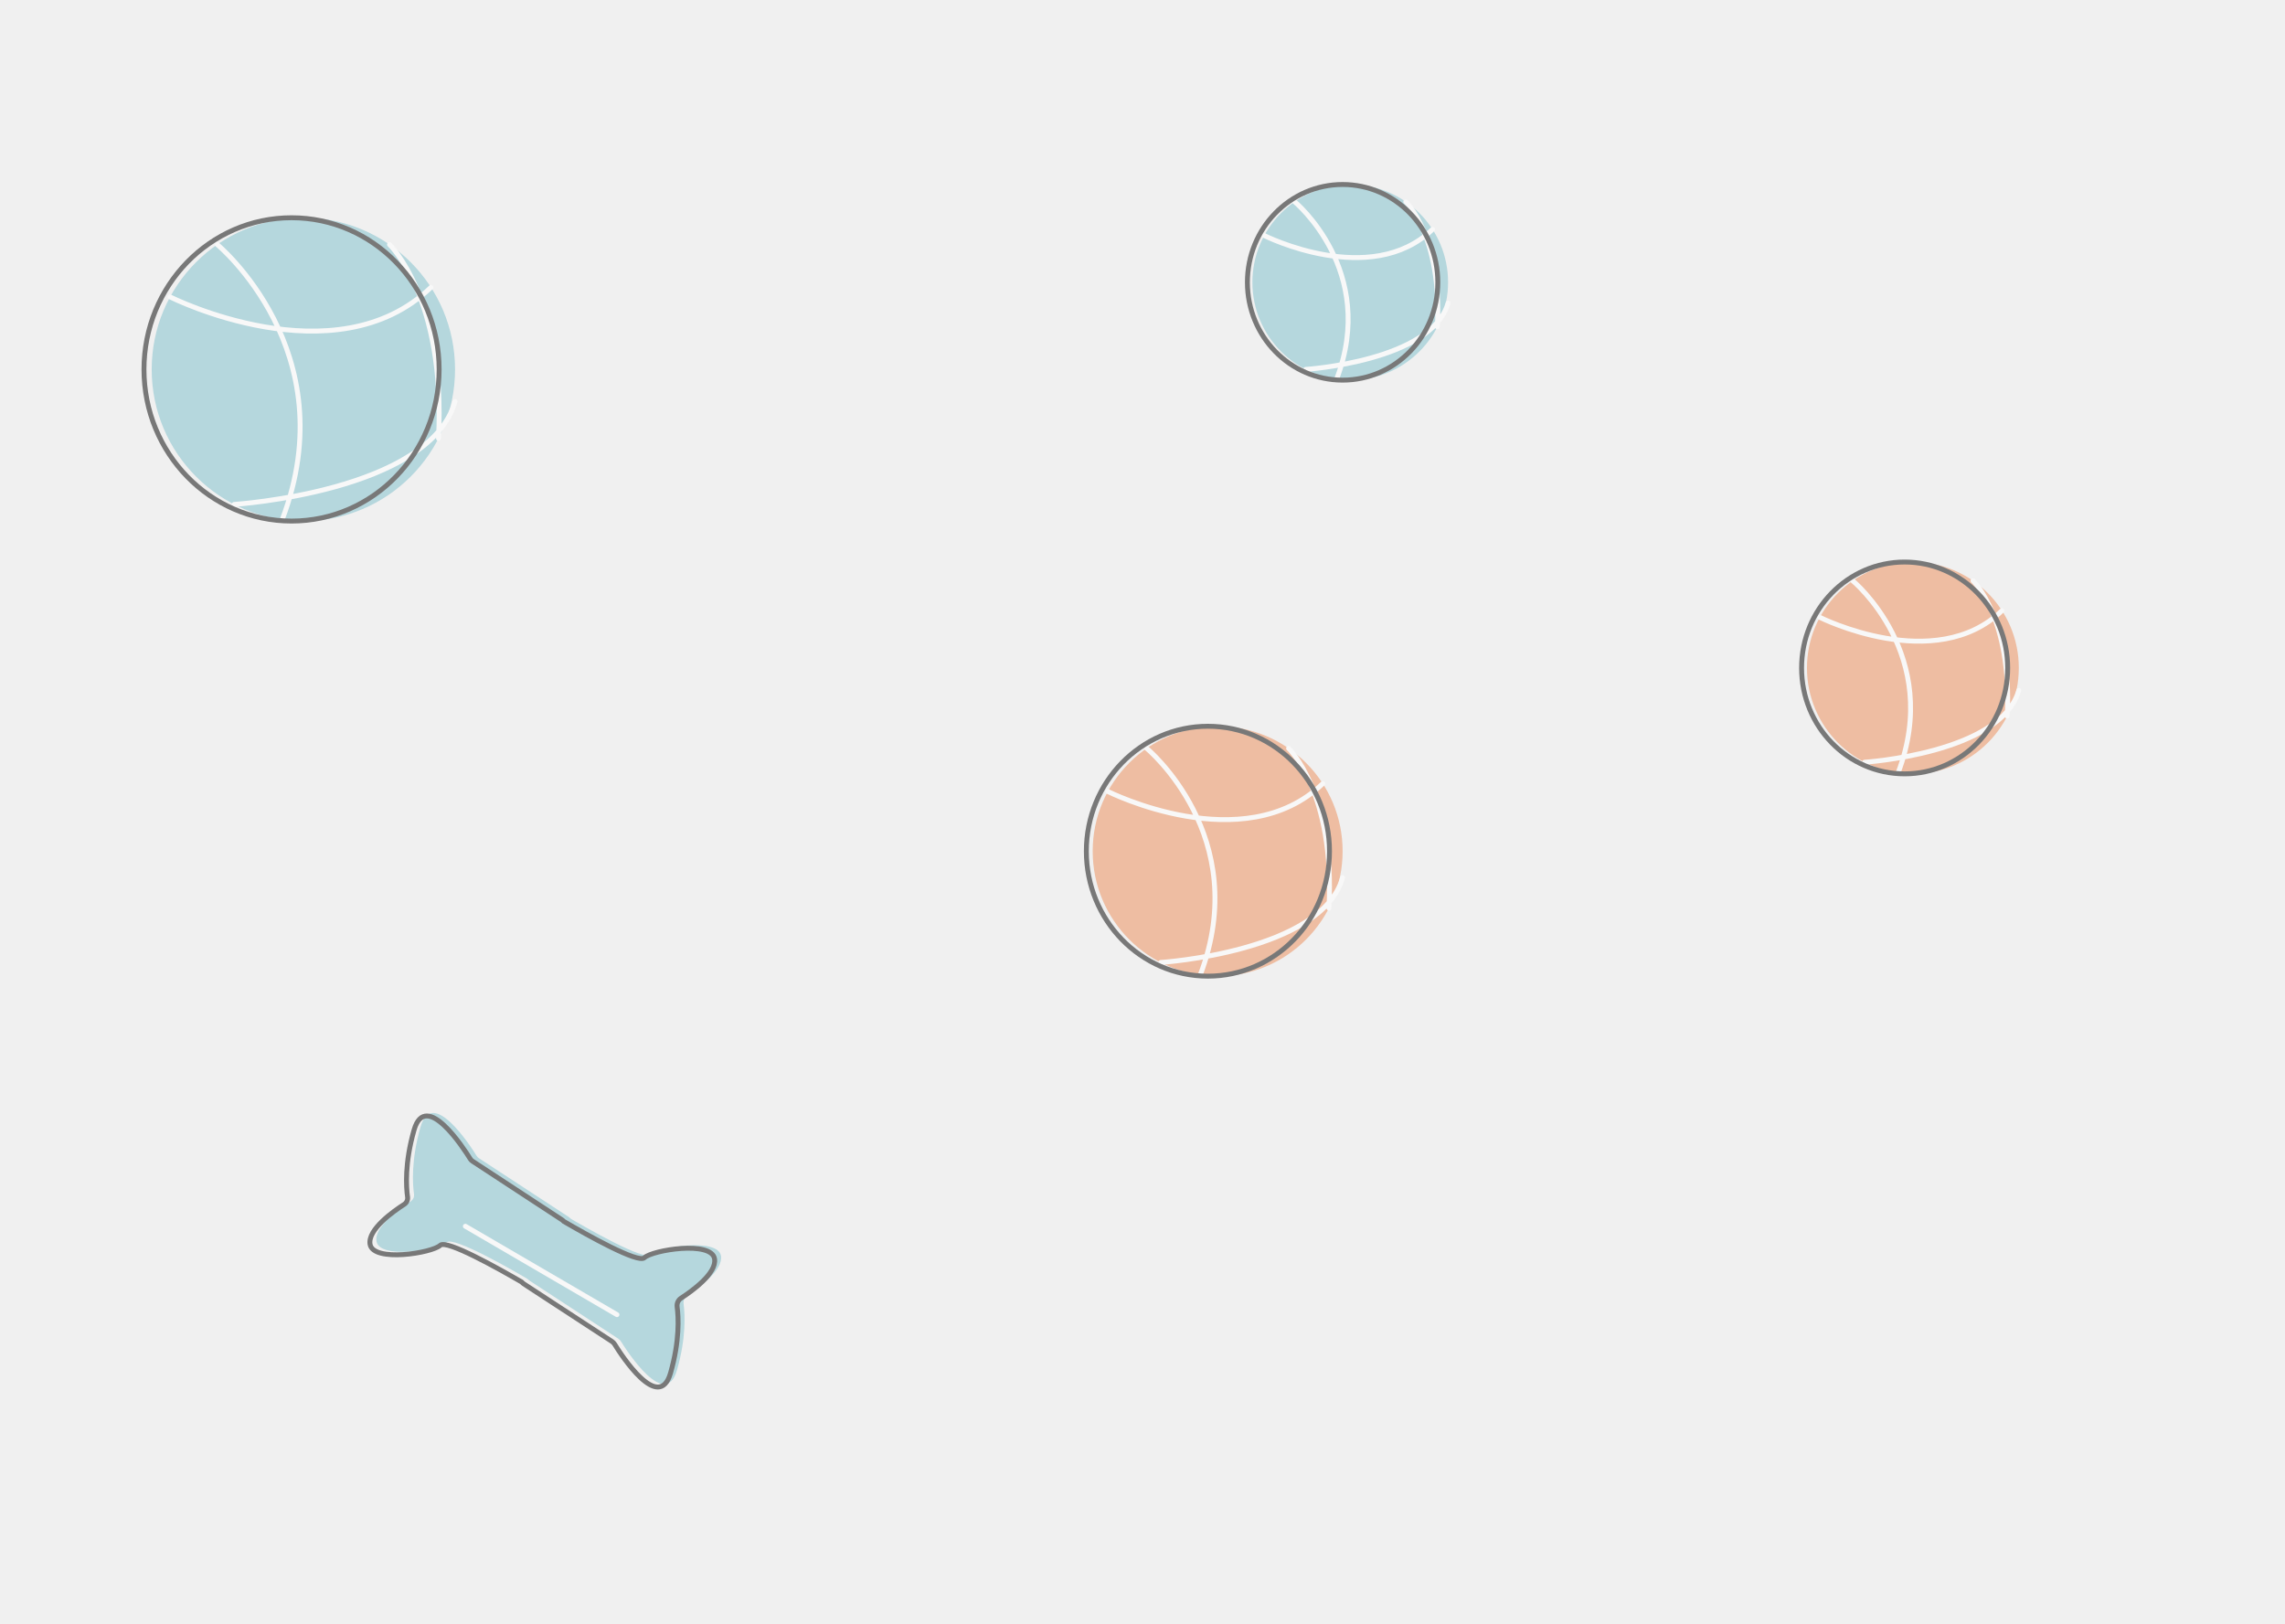
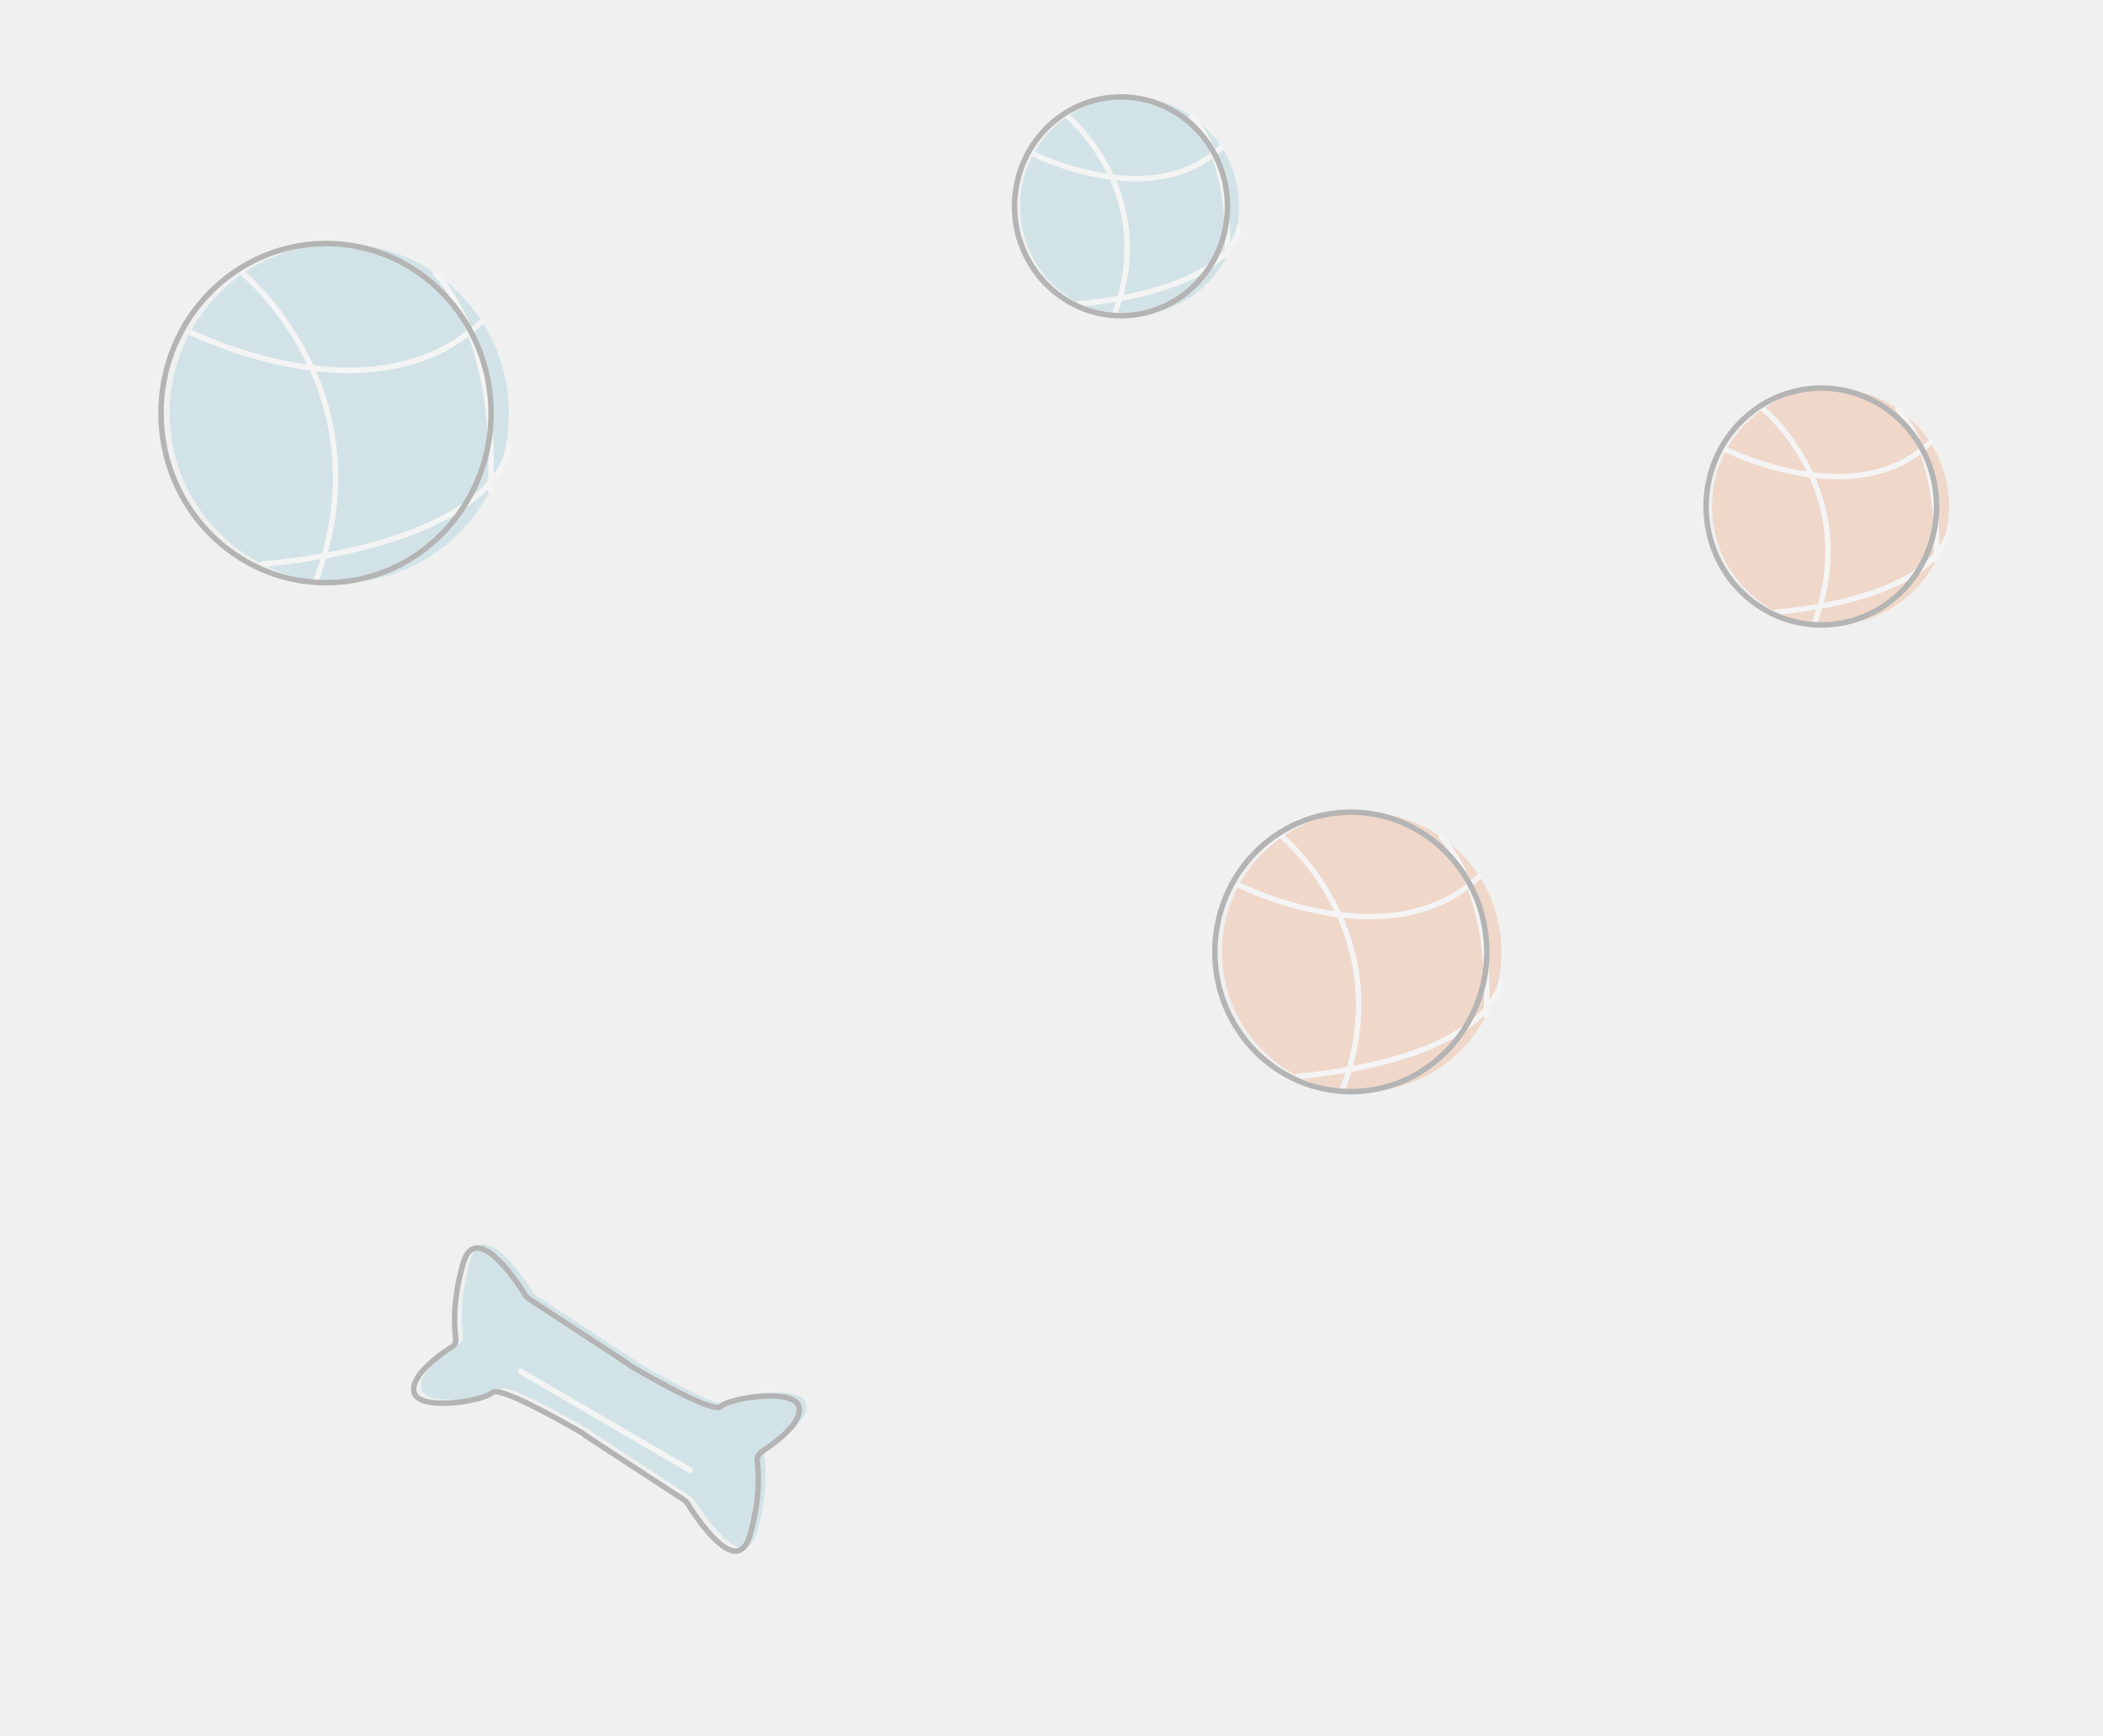
- <svg xmlns="http://www.w3.org/2000/svg" id="Layer_1" width="932.39" height="662.5" viewBox="0 0 932.39 662.5">
+ <svg xmlns="http://www.w3.org/2000/svg" id="Layer_1" viewBox="0 0 767.34 633.37" width="767.34" height="633.37">
  <defs>
-     <style>.cls-1{opacity:.5}.cls-2{fill:#79bdca}.cls-3,.cls-4{fill:none;stroke-linecap:round;stroke-linejoin:round;stroke-width:2px}.cls-3{stroke:#000}.cls-4{stroke:#fff}.cls-5{fill:#eb8a53}</style>
+     <style>.cls-1{opacity:.25}.cls-2{fill:#79bdca}.cls-3,.cls-4{fill:none;stroke-linecap:round;stroke-linejoin:round;stroke-width:2px}.cls-3{stroke:#000}.cls-4{stroke:#fff}.cls-5{fill:#eb8a53}</style>
  </defs>
  <g class="cls-1">
    <path d="M195.43 472.67a3 3 0 0 1-.93-.95c-2.54-4.09-18.16-28.32-22.9-11.83-3.92 13.6-3.23 23.43-2.66 27.41a3.09 3.09 0 0 1-1.39 3c-4.28 2.74-14.88 10.19-13.93 16.23 1.19 7.54 25.32 3.63 28.65.47 2.75-2.61 26.8 11.23 35 16.1a3.09 3.09 0 0 0 4.29-1.21l11.44-21.3a3.08 3.08 0 0 0-1-4z" class="cls-2" />
    <path d="M252.29 546.31a3.71 3.71 0 0 1 1.1 1.13c2.73 4.39 18.13 28.07 22.84 11.72 3.81-13.23 3.26-22.9 2.7-27.08a3.64 3.64 0 0 1 1.64-3.55c4.45-2.88 14.56-10.13 13.63-16-1.19-7.55-25.32-3.64-28.65-.48-2.69 2.56-25.84-10.67-34.54-15.79a3.66 3.66 0 0 0-5.08 1.43L215.09 518a3.65 3.65 0 0 0 1.23 4.78z" class="cls-2" />
    <path d="M273.6 560.36c3.81-13.23 3.26-22.9 2.7-27.07a3.67 3.67 0 0 1 1.64-3.55c4.45-2.88 14.57-10.14 13.64-16-1.19-7.54-25.32-3.63-28.65-.47-2.55 2.41-23.3-9.24-32.94-14.86a2.8 2.8 0 0 0-.67-.61l-36.52-23.93a3 3 0 0 1-.93-.95c-2.53-4.09-18.15-28.31-22.9-11.82-3.91 13.59-3.23 23.42-2.66 27.4a3.07 3.07 0 0 1-1.39 3c-4.28 2.74-14.88 10.2-13.93 16.23 1.19 7.54 25.32 3.63 28.65.47 2.58-2.44 23.79 9.51 33.27 15a3.79 3.79 0 0 0 .78.71l36 23.52a3.86 3.86 0 0 1 1.11 1.13c2.7 4.44 18.09 28.15 22.8 11.8z" class="cls-3" />
    <path d="M189.89 500.42l61.86 36.08" class="cls-4" />
  </g>
  <g class="cls-1">
-     <circle cx="780.55" cy="272.58" r="43.22" class="cls-5" />
-     <path d="M756 237s36.79 30.38 18.52 78.38M805.09 237s16.07 15.31 13.95 55.25m-76.47-40.32s47 23.63 74.33-2.73m-56.06 61.86s55.66-3.6 62.93-29.34" class="cls-4" />
-     <ellipse cx="777.18" cy="272.58" class="cls-3" rx="42.05" ry="43.22" />
+     <circle cx="667.93" cy="184.84" r="43.22" class="cls-5" />
+     <path d="M643.38 149.26s36.8 30.38 18.53 78.38m30.56-78.38s16.07 15.31 13.95 55.25M630 164.19s47 23.63 74.33-2.73m-56.11 61.86s55.66-3.6 62.93-29.34" class="cls-4" />
+     <ellipse cx="664.56" cy="184.84" class="cls-3" rx="42.05" ry="43.22" />
  </g>
  <g class="cls-1">
    <circle cx="496.86" cy="347.37" r="50.99" class="cls-5" />
    <path d="M467.91 305.4s43.41 35.84 21.85 92.47m36.05-92.47s19 18.06 16.46 65.18M452.06 323s55.42 27.88 87.69-3.22m-66.13 72.99s65.65-4.25 74.23-34.61" class="cls-4" />
    <ellipse cx="492.89" cy="347.37" class="cls-3" rx="49.61" ry="50.99" />
  </g>
  <g class="cls-1">
    <circle cx="123.79" cy="150.75" r="61.89" class="cls-2" />
    <path d="M88.65 99.8s52.69 43.5 26.52 112.2m43.76-112.2s23 21.92 20 79.12M69.41 121.18s67.27 33.84 106.44-3.91m-80.28 88.57s79.7-5.15 90.11-42" class="cls-4" />
    <ellipse cx="118.97" cy="150.75" class="cls-3" rx="60.22" ry="61.89" />
  </g>
  <g class="cls-1">
-     <circle cx="550.96" cy="115.21" r="39.92" class="cls-2" />
-     <path d="M528.29 82.34s34 28.06 17.11 72.4m28.23-72.4s14.85 14.14 12.89 51m-70.64-37.21s43.4 21.83 68.66-2.52m-51.78 57.14s51.41-3.33 58.12-27.1" class="cls-4" />
-     <ellipse cx="547.85" cy="115.21" class="cls-3" rx="38.85" ry="39.92" />
+     <circle cx="412.14" cy="75.29" r="39.92" class="cls-2" />
+     <path d="M389.47 42.42s34 28.06 17.11 72.4m28.23-72.4s14.85 14.14 12.89 51m-70.64-37.21s43.39 21.79 68.66-2.52m-51.78 57.14s51.41-3.33 58.12-27.1" class="cls-4" />
+     <ellipse cx="409.03" cy="75.29" class="cls-3" rx="38.85" ry="39.92" />
  </g>
</svg>
